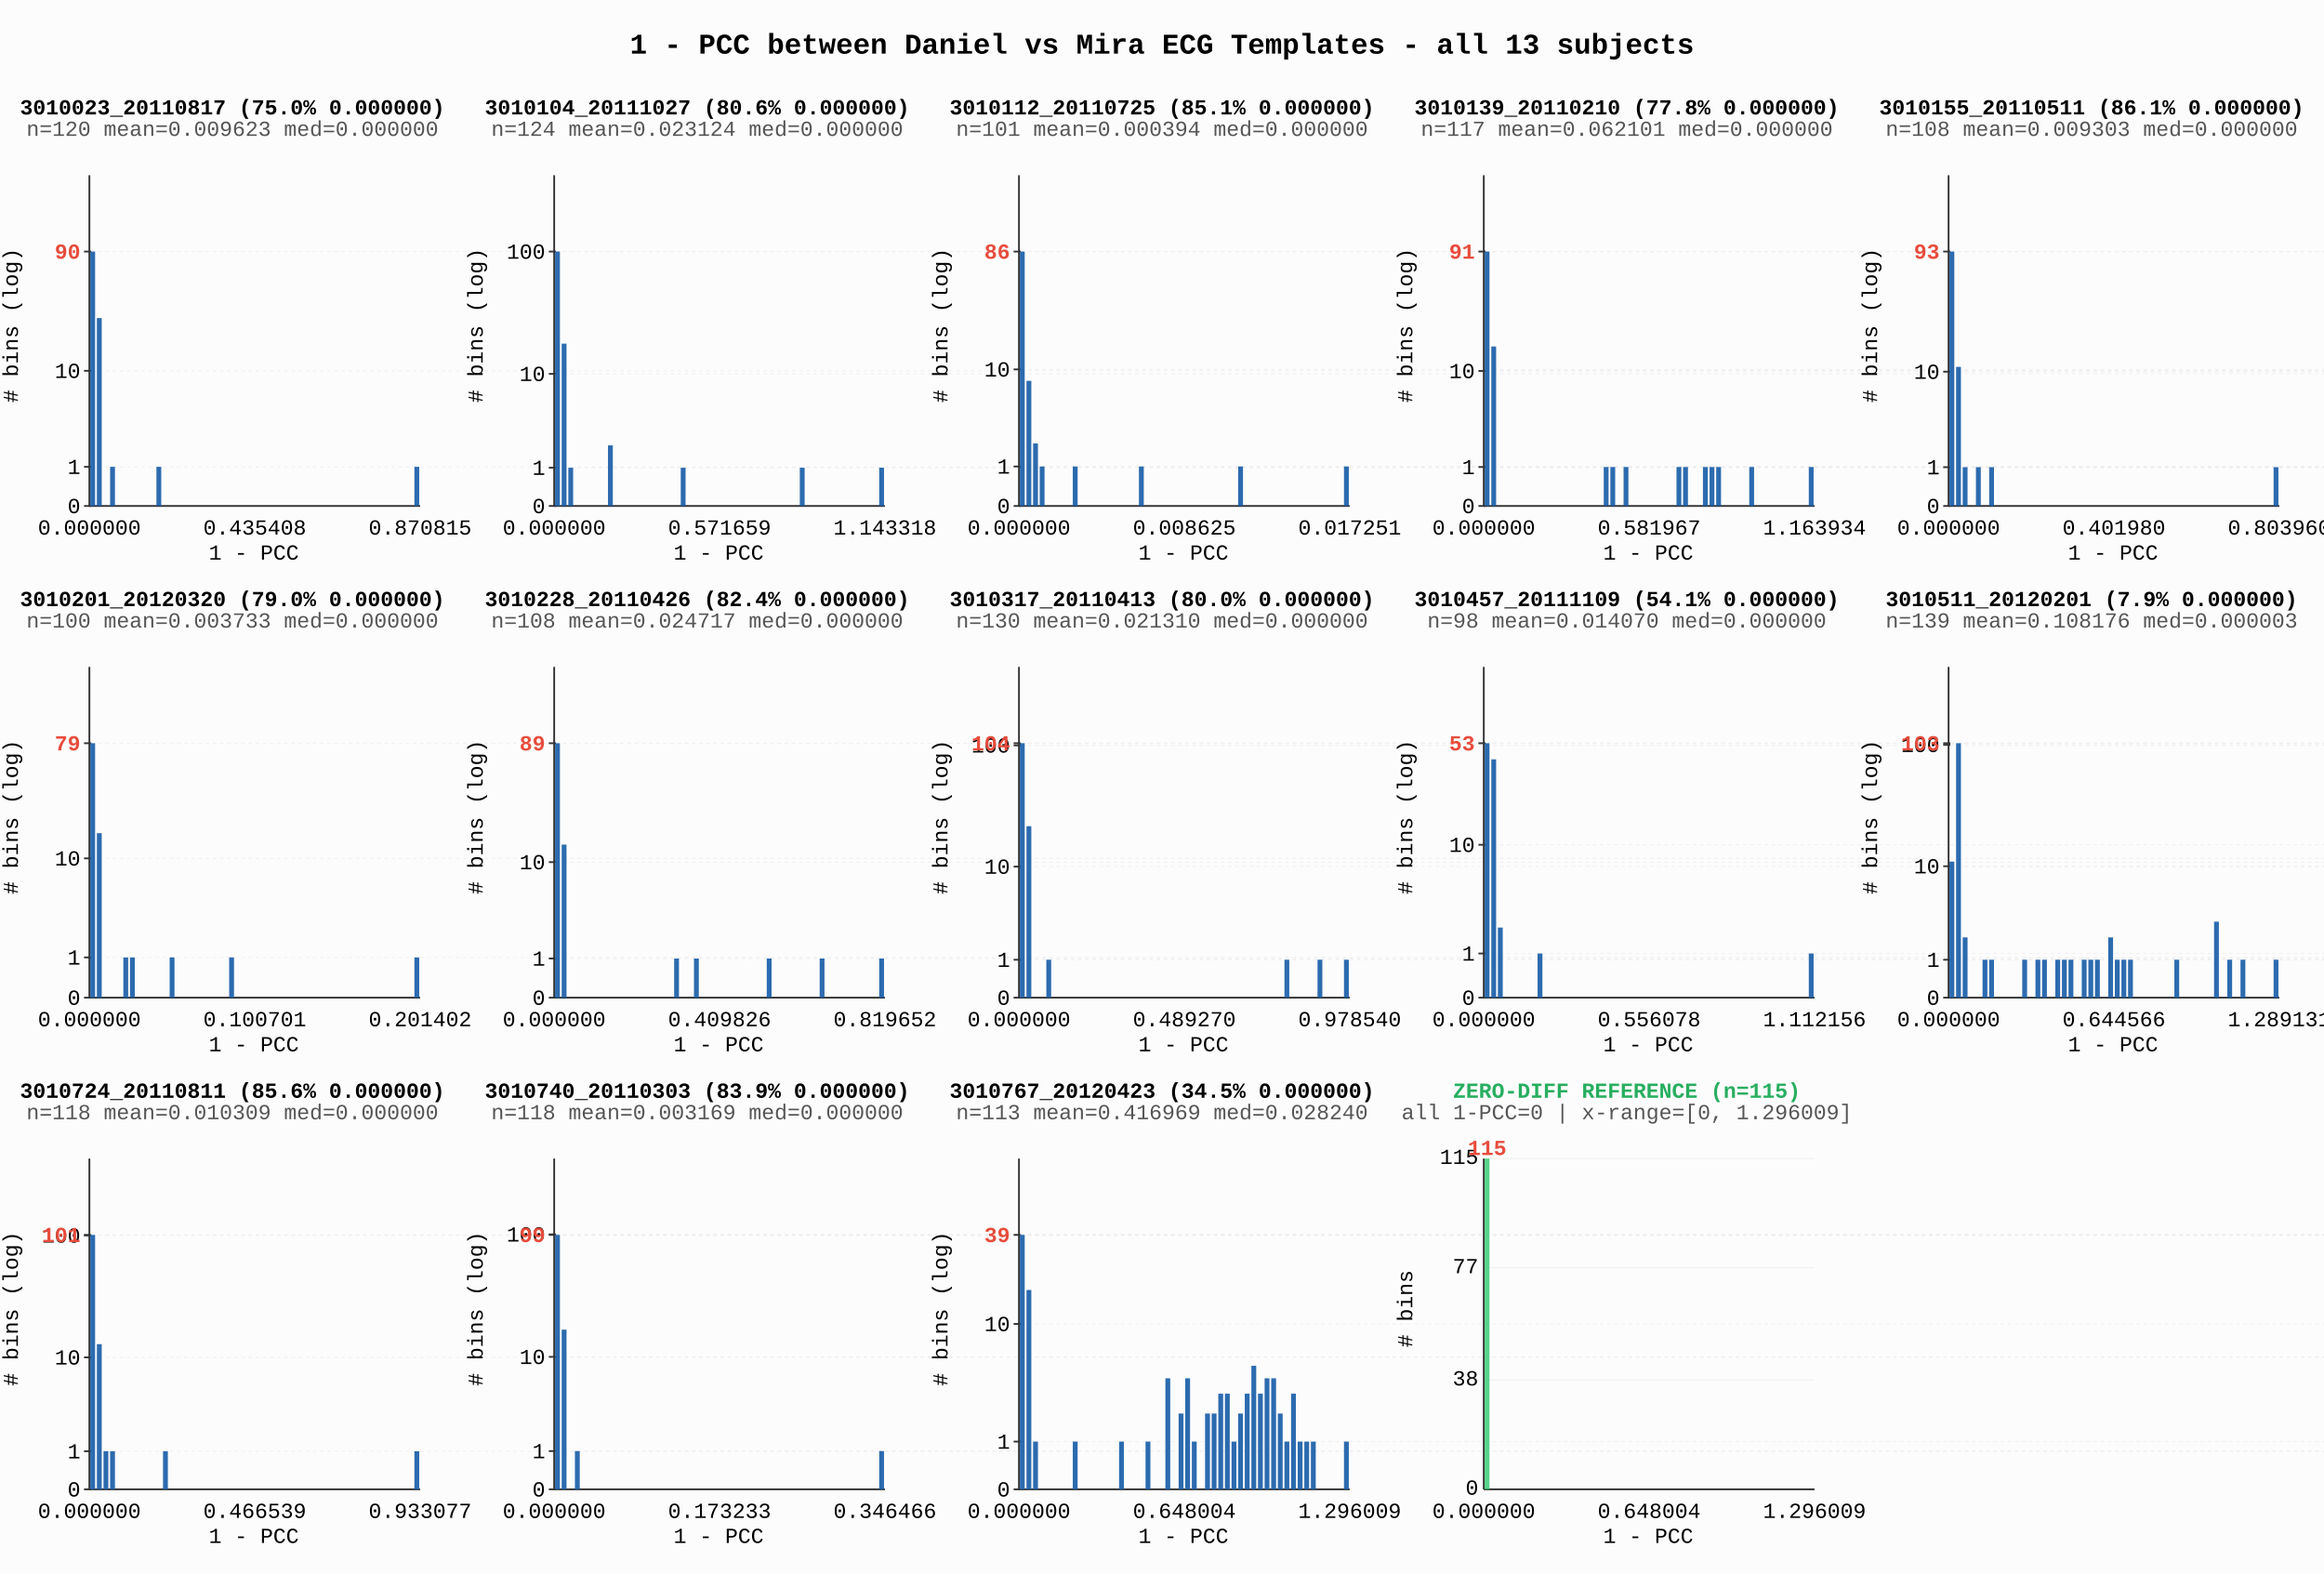
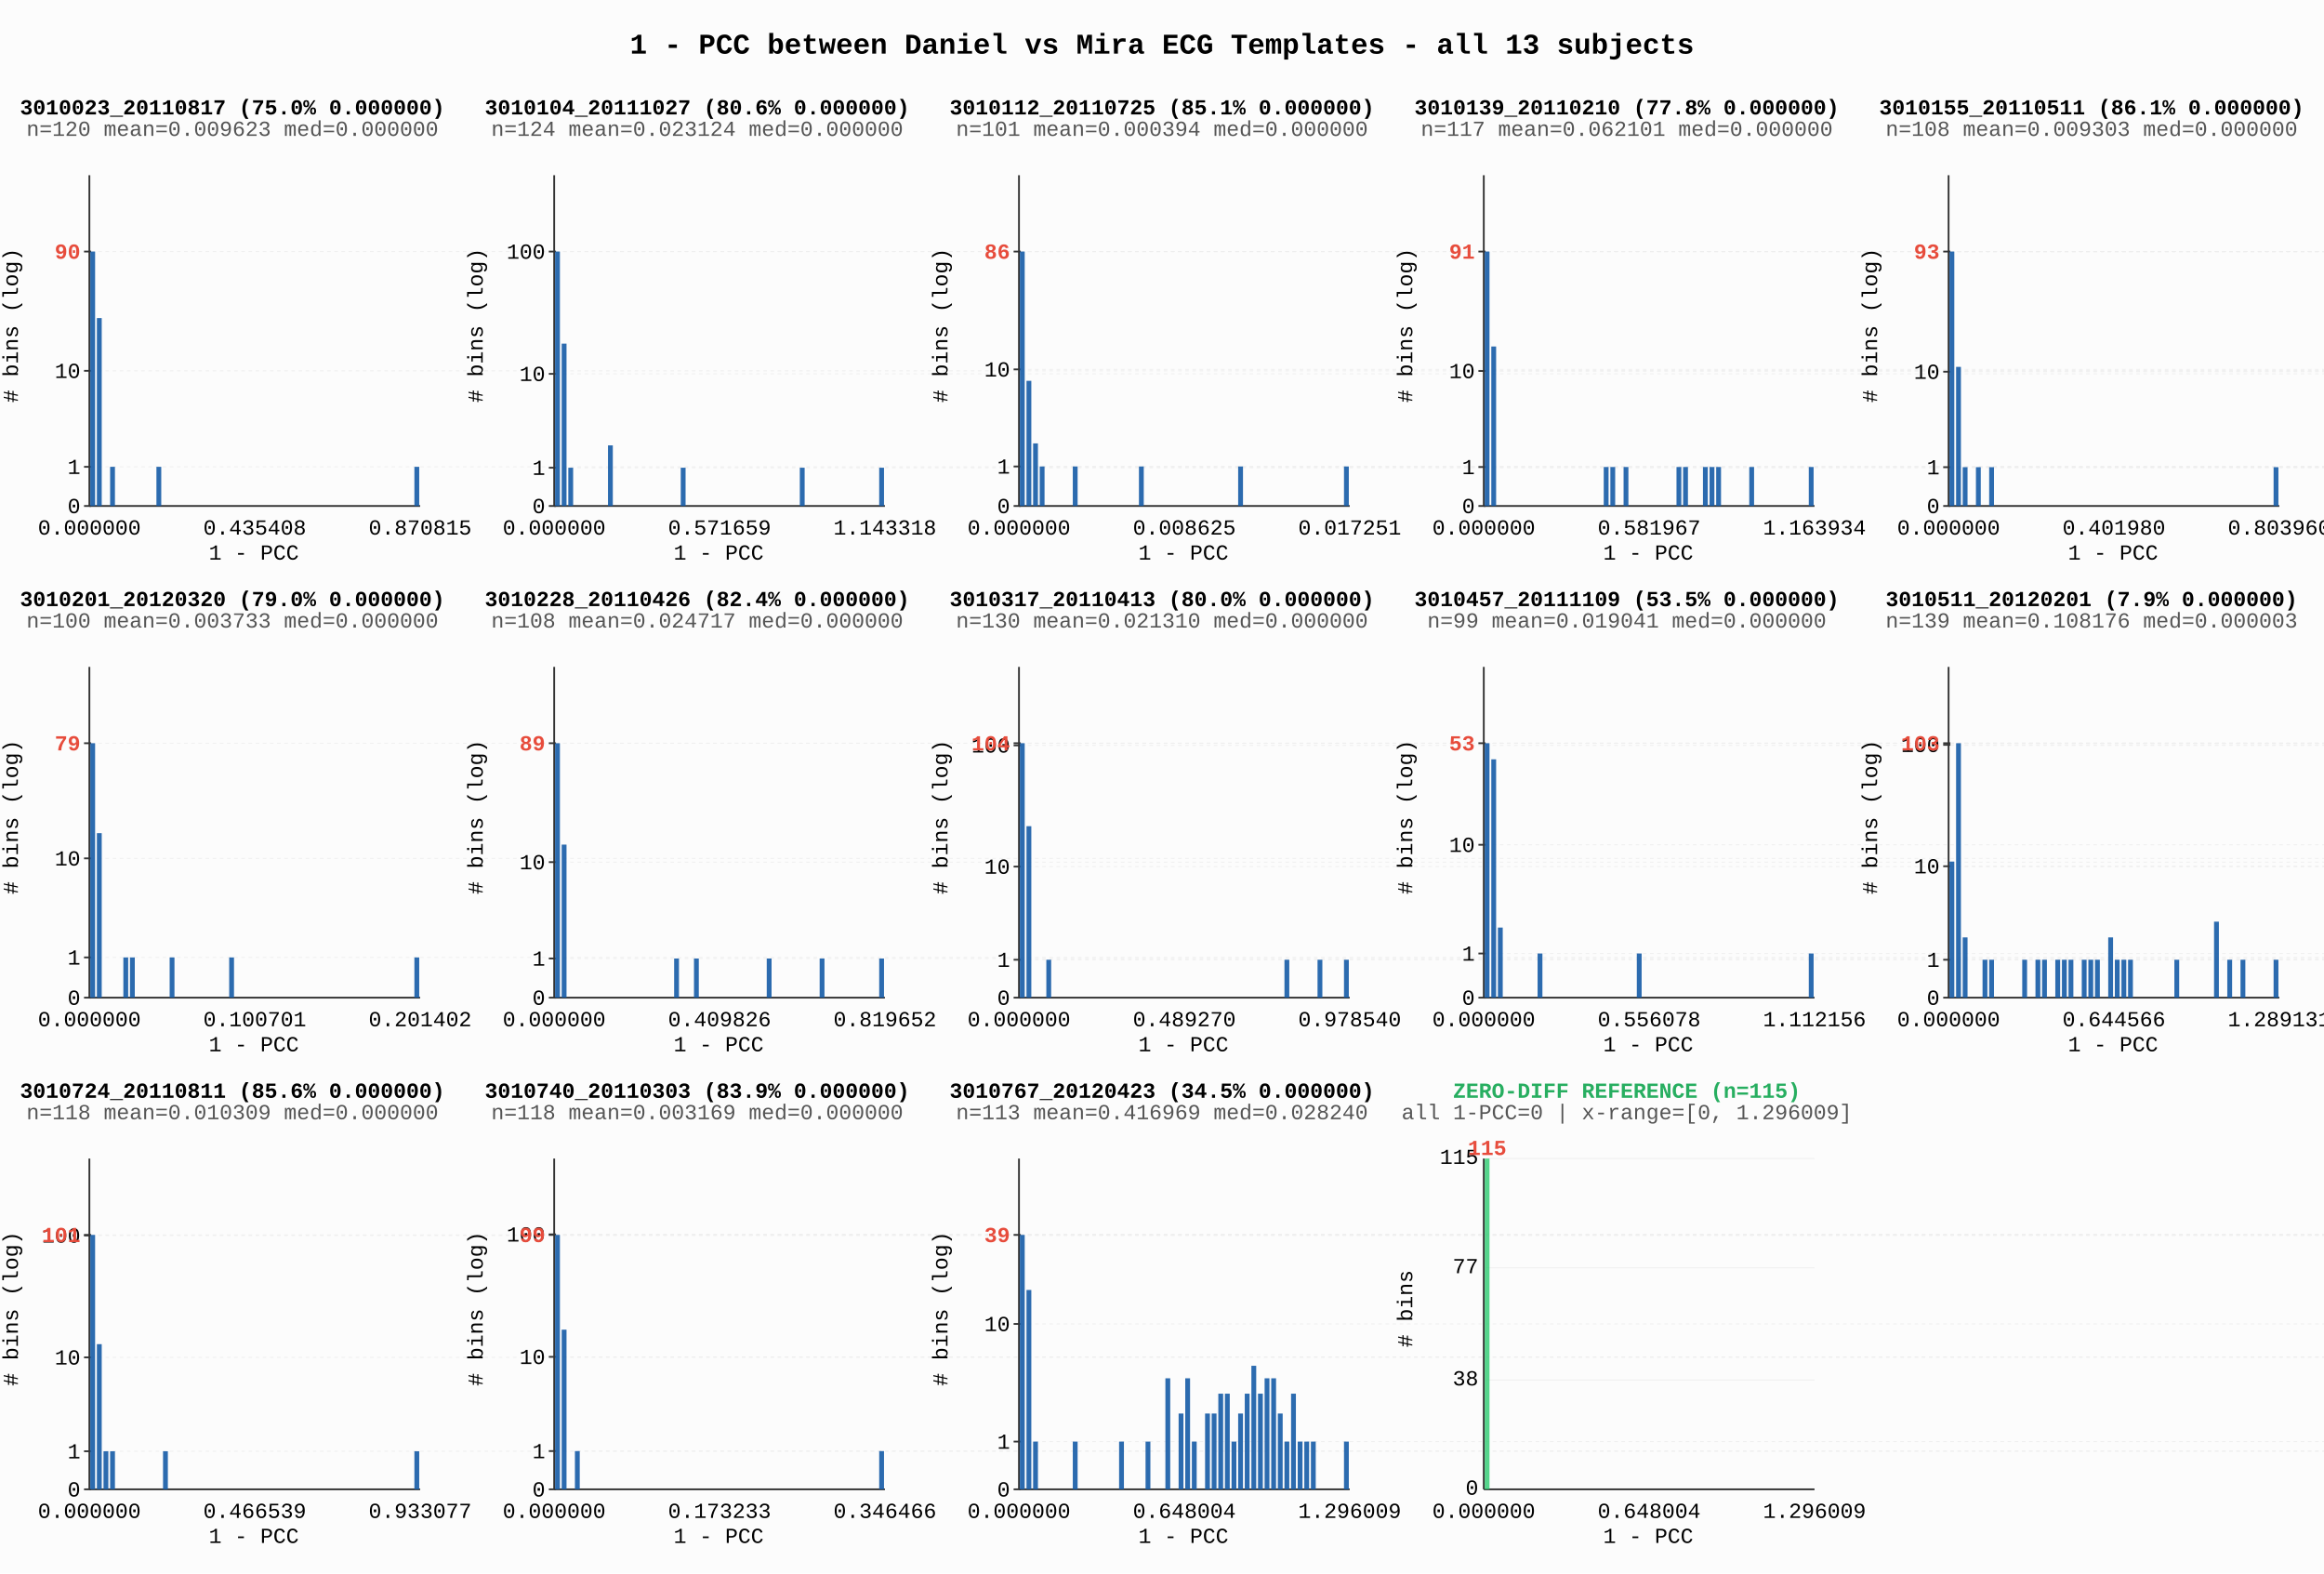
<svg xmlns="http://www.w3.org/2000/svg" width="1300" height="880">
  <style>
  text { font-family: Consolas, 'Courier New', monospace; }
  .title { font-size: 16px; font-weight: bold; }
  .subtitle { font-size: 12px; font-weight: bold; }
  .stats { font-size: 12px; fill: #555; }
  .tick { font-size: 12px; }
  .axis-label { font-size: 12px; }
  .y-axis-label { font-size: 12px; }
  .x-tick { font-size: 12px; }
  .clipped { font-size: 12px; fill: #e74c3c; font-weight: bold; }
  .empty { font-size: 12px; fill: #999; }
</style>
  <rect width="100%" height="100%" fill="#fcfcfc" />
  <text x="650" y="30" text-anchor="middle" class="title">1 - PCC between Daniel vs Mira ECG Templates - all 13 subjects</text>
  <text x="130" y="64" text-anchor="middle" class="subtitle">3010023_20110817 (75.0% 0.000000)</text>
  <text x="130" y="76" text-anchor="middle" class="stats">n=120  mean=0.009623  med=0.000000</text>
  <line x1="50" y1="98" x2="50" y2="283" stroke="#333" stroke-width="1" />
  <line x1="50" y1="283" x2="235" y2="283" stroke="#333" stroke-width="1" />
  <text x="18" y="190" text-anchor="middle" class="y-axis-label" transform="rotate(-90 10,190)"># bins (log)</text>
  <line x1="47" y1="283.0" x2="51" y2="283.0" stroke="#333" stroke-width="1" />
  <text x="45" y="287.0" text-anchor="end" class="tick">0</text>
  <line x1="47" y1="261.1" x2="51" y2="261.1" stroke="#333" stroke-width="1" />
  <text x="45" y="265.1" text-anchor="end" class="tick">1</text>
  <line x1="51" y1="261.1" x2="10049" y2="261.1" stroke="#eee" stroke-width="0.5" stroke-dasharray="2,2" />
  <line x1="47" y1="207.4" x2="51" y2="207.4" stroke="#333" stroke-width="1" />
  <text x="45" y="211.4" text-anchor="end" class="tick">10</text>
  <line x1="51" y1="207.4" x2="10049" y2="207.4" stroke="#eee" stroke-width="0.5" stroke-dasharray="2,2" />
  <line x1="47" y1="140.7" x2="51" y2="140.7" stroke="#333" stroke-width="1" />
  <text x="45" y="144.7" text-anchor="end" class="tick" fill="#e74c3c" font-weight="bold">90</text>
  <line x1="51" y1="140.7" x2="10049" y2="140.7" stroke="#eee" stroke-width="0.5" stroke-dasharray="2,2" />
  <rect x="50.5" y="140.7" width="2.7" height="142.3" fill="#1a5fa8" fill-opacity="0.92" />
  <rect x="54.2" y="177.9" width="2.7" height="105.1" fill="#1a5fa8" fill-opacity="0.92" />
  <rect x="61.6" y="261.1" width="2.7" height="21.9" fill="#1a5fa8" fill-opacity="0.92" />
  <rect x="87.5" y="261.1" width="2.7" height="21.9" fill="#1a5fa8" fill-opacity="0.92" />
  <rect x="231.8" y="261.1" width="2.7" height="21.9" fill="#1a5fa8" fill-opacity="0.92" />
  <text x="50.0" y="299" text-anchor="middle" class="x-tick">0.000000</text>
  <text x="142.5" y="299" text-anchor="middle" class="x-tick">0.435408</text>
  <text x="235.0" y="299" text-anchor="middle" class="x-tick">0.870815</text>
  <text x="142" y="313" text-anchor="middle" class="axis-label">1 - PCC</text>
  <text x="390" y="64" text-anchor="middle" class="subtitle">3010104_20111027 (80.6% 0.000000)</text>
  <text x="390" y="76" text-anchor="middle" class="stats">n=124  mean=0.023124  med=0.000000</text>
  <line x1="310" y1="98" x2="310" y2="283" stroke="#333" stroke-width="1" />
  <line x1="310" y1="283" x2="495" y2="283" stroke="#333" stroke-width="1" />
  <text x="278" y="190" text-anchor="middle" class="y-axis-label" transform="rotate(-90 270,190)"># bins (log)</text>
  <line x1="307" y1="283.0" x2="311" y2="283.0" stroke="#333" stroke-width="1" />
  <text x="305" y="287.0" text-anchor="end" class="tick">0</text>
  <line x1="307" y1="261.6" x2="311" y2="261.6" stroke="#333" stroke-width="1" />
  <text x="305" y="265.6" text-anchor="end" class="tick">1</text>
  <line x1="311" y1="261.6" x2="10309" y2="261.6" stroke="#eee" stroke-width="0.5" stroke-dasharray="2,2" />
  <line x1="307" y1="209.1" x2="311" y2="209.1" stroke="#333" stroke-width="1" />
  <text x="305" y="213.1" text-anchor="end" class="tick">10</text>
  <line x1="311" y1="209.1" x2="10309" y2="209.1" stroke="#eee" stroke-width="0.5" stroke-dasharray="2,2" />
  <line x1="307" y1="140.7" x2="311" y2="140.7" stroke="#333" stroke-width="1" />
  <text x="305" y="144.7" text-anchor="end" class="tick">100</text>
  <line x1="311" y1="140.7" x2="10309" y2="140.7" stroke="#eee" stroke-width="0.5" stroke-dasharray="2,2" />
  <rect x="310.5" y="140.7" width="2.7" height="142.3" fill="#1a5fa8" fill-opacity="0.92" />
  <rect x="314.2" y="192.2" width="2.7" height="90.8" fill="#1a5fa8" fill-opacity="0.92" />
  <rect x="317.9" y="261.6" width="2.7" height="21.4" fill="#1a5fa8" fill-opacity="0.92" />
  <rect x="340.1" y="249.1" width="2.7" height="33.9" fill="#1a5fa8" fill-opacity="0.92" />
  <rect x="380.8" y="261.6" width="2.7" height="21.4" fill="#1a5fa8" fill-opacity="0.92" />
  <rect x="447.4" y="261.6" width="2.7" height="21.4" fill="#1a5fa8" fill-opacity="0.92" />
  <rect x="491.8" y="261.6" width="2.7" height="21.4" fill="#1a5fa8" fill-opacity="0.92" />
  <text x="310.0" y="299" text-anchor="middle" class="x-tick">0.000000</text>
  <text x="402.5" y="299" text-anchor="middle" class="x-tick">0.571659</text>
  <text x="495.0" y="299" text-anchor="middle" class="x-tick">1.143318</text>
  <text x="402" y="313" text-anchor="middle" class="axis-label">1 - PCC</text>
  <text x="650" y="64" text-anchor="middle" class="subtitle">3010112_20110725 (85.1% 0.000000)</text>
  <text x="650" y="76" text-anchor="middle" class="stats">n=101  mean=0.000394  med=0.000000</text>
  <line x1="570" y1="98" x2="570" y2="283" stroke="#333" stroke-width="1" />
  <line x1="570" y1="283" x2="755" y2="283" stroke="#333" stroke-width="1" />
  <text x="538" y="190" text-anchor="middle" class="y-axis-label" transform="rotate(-90 530,190)"># bins (log)</text>
  <line x1="567" y1="283.0" x2="571" y2="283.0" stroke="#333" stroke-width="1" />
  <text x="565" y="287.0" text-anchor="end" class="tick">0</text>
  <line x1="567" y1="260.9" x2="571" y2="260.9" stroke="#333" stroke-width="1" />
  <text x="565" y="264.9" text-anchor="end" class="tick">1</text>
  <line x1="571" y1="260.9" x2="10569" y2="260.9" stroke="#eee" stroke-width="0.5" stroke-dasharray="2,2" />
  <line x1="567" y1="206.6" x2="571" y2="206.6" stroke="#333" stroke-width="1" />
  <text x="565" y="210.6" text-anchor="end" class="tick">10</text>
  <line x1="571" y1="206.6" x2="10569" y2="206.6" stroke="#eee" stroke-width="0.5" stroke-dasharray="2,2" />
  <line x1="567" y1="140.7" x2="571" y2="140.7" stroke="#333" stroke-width="1" />
  <text x="565" y="144.7" text-anchor="end" class="tick" fill="#e74c3c" font-weight="bold">86</text>
  <line x1="571" y1="140.7" x2="10569" y2="140.7" stroke="#eee" stroke-width="0.5" stroke-dasharray="2,2" />
  <rect x="570.5" y="140.7" width="2.7" height="142.3" fill="#1a5fa8" fill-opacity="0.92" />
  <rect x="574.2" y="213.0" width="2.7" height="70.0" fill="#1a5fa8" fill-opacity="0.92" />
  <rect x="577.9" y="248.0" width="2.7" height="35.0" fill="#1a5fa8" fill-opacity="0.92" />
  <rect x="581.6" y="260.9" width="2.7" height="22.1" fill="#1a5fa8" fill-opacity="0.92" />
  <rect x="600.1" y="260.9" width="2.7" height="22.1" fill="#1a5fa8" fill-opacity="0.92" />
  <rect x="637.1" y="260.9" width="2.7" height="22.1" fill="#1a5fa8" fill-opacity="0.92" />
  <rect x="692.6" y="260.9" width="2.7" height="22.1" fill="#1a5fa8" fill-opacity="0.92" />
  <rect x="751.8" y="260.9" width="2.7" height="22.1" fill="#1a5fa8" fill-opacity="0.92" />
  <text x="570.0" y="299" text-anchor="middle" class="x-tick">0.000000</text>
  <text x="662.5" y="299" text-anchor="middle" class="x-tick">0.008625</text>
  <text x="755.0" y="299" text-anchor="middle" class="x-tick">0.017251</text>
  <text x="662" y="313" text-anchor="middle" class="axis-label">1 - PCC</text>
  <text x="910" y="64" text-anchor="middle" class="subtitle">3010139_20110210 (77.8% 0.000000)</text>
  <text x="910" y="76" text-anchor="middle" class="stats">n=117  mean=0.062101  med=0.000000</text>
  <line x1="830" y1="98" x2="830" y2="283" stroke="#333" stroke-width="1" />
  <line x1="830" y1="283" x2="1015" y2="283" stroke="#333" stroke-width="1" />
  <text x="798" y="190" text-anchor="middle" class="y-axis-label" transform="rotate(-90 790,190)"># bins (log)</text>
  <line x1="827" y1="283.0" x2="831" y2="283.0" stroke="#333" stroke-width="1" />
  <text x="825" y="287.0" text-anchor="end" class="tick">0</text>
  <line x1="827" y1="261.2" x2="831" y2="261.2" stroke="#333" stroke-width="1" />
  <text x="825" y="265.2" text-anchor="end" class="tick">1</text>
  <line x1="831" y1="261.2" x2="10829" y2="261.2" stroke="#eee" stroke-width="0.5" stroke-dasharray="2,2" />
  <line x1="827" y1="207.5" x2="831" y2="207.5" stroke="#333" stroke-width="1" />
  <text x="825" y="211.5" text-anchor="end" class="tick">10</text>
  <line x1="831" y1="207.5" x2="10829" y2="207.5" stroke="#eee" stroke-width="0.5" stroke-dasharray="2,2" />
  <line x1="827" y1="140.7" x2="831" y2="140.7" stroke="#333" stroke-width="1" />
  <text x="825" y="144.7" text-anchor="end" class="tick" fill="#e74c3c" font-weight="bold">91</text>
  <line x1="831" y1="140.7" x2="10829" y2="140.7" stroke="#eee" stroke-width="0.5" stroke-dasharray="2,2" />
  <rect x="830.5" y="140.7" width="2.7" height="142.3" fill="#1a5fa8" fill-opacity="0.92" />
  <rect x="834.2" y="193.8" width="2.7" height="89.2" fill="#1a5fa8" fill-opacity="0.92" />
  <rect x="897.1" y="261.2" width="2.7" height="21.8" fill="#1a5fa8" fill-opacity="0.92" />
  <rect x="900.8" y="261.2" width="2.7" height="21.8" fill="#1a5fa8" fill-opacity="0.92" />
  <rect x="908.2" y="261.2" width="2.7" height="21.8" fill="#1a5fa8" fill-opacity="0.92" />
  <rect x="937.8" y="261.2" width="2.7" height="21.8" fill="#1a5fa8" fill-opacity="0.92" />
  <rect x="941.5" y="261.2" width="2.7" height="21.8" fill="#1a5fa8" fill-opacity="0.92" />
  <rect x="952.6" y="261.2" width="2.7" height="21.8" fill="#1a5fa8" fill-opacity="0.92" />
  <rect x="956.3" y="261.2" width="2.7" height="21.8" fill="#1a5fa8" fill-opacity="0.92" />
  <rect x="960.0" y="261.2" width="2.7" height="21.8" fill="#1a5fa8" fill-opacity="0.92" />
  <rect x="978.5" y="261.2" width="2.7" height="21.8" fill="#1a5fa8" fill-opacity="0.92" />
  <rect x="1011.8" y="261.2" width="2.7" height="21.8" fill="#1a5fa8" fill-opacity="0.92" />
  <text x="830.0" y="299" text-anchor="middle" class="x-tick">0.000000</text>
  <text x="922.5" y="299" text-anchor="middle" class="x-tick">0.581967</text>
  <text x="1015.0" y="299" text-anchor="middle" class="x-tick">1.163934</text>
  <text x="922" y="313" text-anchor="middle" class="axis-label">1 - PCC</text>
  <text x="1170" y="64" text-anchor="middle" class="subtitle">3010155_20110511 (86.1% 0.000000)</text>
  <text x="1170" y="76" text-anchor="middle" class="stats">n=108  mean=0.009303  med=0.000000</text>
  <line x1="1090" y1="98" x2="1090" y2="283" stroke="#333" stroke-width="1" />
  <line x1="1090" y1="283" x2="1275" y2="283" stroke="#333" stroke-width="1" />
  <text x="1058" y="190" text-anchor="middle" class="y-axis-label" transform="rotate(-90 1050,190)"># bins (log)</text>
  <line x1="1087" y1="283.0" x2="1091" y2="283.0" stroke="#333" stroke-width="1" />
  <text x="1085" y="287.0" text-anchor="end" class="tick">0</text>
  <line x1="1087" y1="261.3" x2="1091" y2="261.3" stroke="#333" stroke-width="1" />
  <text x="1085" y="265.3" text-anchor="end" class="tick">1</text>
  <line x1="1091" y1="261.3" x2="11089" y2="261.3" stroke="#eee" stroke-width="0.5" stroke-dasharray="2,2" />
  <line x1="1087" y1="207.9" x2="1091" y2="207.9" stroke="#333" stroke-width="1" />
  <text x="1085" y="211.9" text-anchor="end" class="tick">10</text>
  <line x1="1091" y1="207.9" x2="11089" y2="207.9" stroke="#eee" stroke-width="0.5" stroke-dasharray="2,2" />
  <line x1="1087" y1="140.7" x2="1091" y2="140.7" stroke="#333" stroke-width="1" />
  <text x="1085" y="144.7" text-anchor="end" class="tick" fill="#e74c3c" font-weight="bold">93</text>
  <line x1="1091" y1="140.7" x2="11089" y2="140.7" stroke="#eee" stroke-width="0.5" stroke-dasharray="2,2" />
  <rect x="1090.5" y="140.7" width="2.7" height="142.3" fill="#1a5fa8" fill-opacity="0.92" />
  <rect x="1094.2" y="205.2" width="2.7" height="77.8" fill="#1a5fa8" fill-opacity="0.92" />
  <rect x="1097.9" y="261.3" width="2.7" height="21.7" fill="#1a5fa8" fill-opacity="0.92" />
  <rect x="1105.3" y="261.3" width="2.7" height="21.7" fill="#1a5fa8" fill-opacity="0.92" />
  <rect x="1112.7" y="261.3" width="2.7" height="21.7" fill="#1a5fa8" fill-opacity="0.92" />
  <rect x="1271.8" y="261.3" width="2.7" height="21.7" fill="#1a5fa8" fill-opacity="0.92" />
  <text x="1090.0" y="299" text-anchor="middle" class="x-tick">0.000000</text>
  <text x="1182.5" y="299" text-anchor="middle" class="x-tick">0.401980</text>
  <text x="1275.0" y="299" text-anchor="middle" class="x-tick">0.803960</text>
  <text x="1182" y="313" text-anchor="middle" class="axis-label">1 - PCC</text>
  <text x="130" y="339" text-anchor="middle" class="subtitle">3010201_20120320 (79.0% 0.000000)</text>
  <text x="130" y="351" text-anchor="middle" class="stats">n=100  mean=0.003733  med=0.000000</text>
  <line x1="50" y1="373" x2="50" y2="558" stroke="#333" stroke-width="1" />
  <line x1="50" y1="558" x2="235" y2="558" stroke="#333" stroke-width="1" />
  <text x="18" y="465" text-anchor="middle" class="y-axis-label" transform="rotate(-90 10,465)"># bins (log)</text>
  <line x1="47" y1="558.0" x2="51" y2="558.0" stroke="#333" stroke-width="1" />
  <text x="45" y="562.0" text-anchor="end" class="tick">0</text>
  <line x1="47" y1="535.5" x2="51" y2="535.5" stroke="#333" stroke-width="1" />
  <text x="45" y="539.5" text-anchor="end" class="tick">1</text>
  <line x1="51" y1="535.5" x2="10049" y2="535.5" stroke="#eee" stroke-width="0.5" stroke-dasharray="2,2" />
  <line x1="47" y1="480.1" x2="51" y2="480.1" stroke="#333" stroke-width="1" />
  <text x="45" y="484.1" text-anchor="end" class="tick">10</text>
  <line x1="51" y1="480.1" x2="10049" y2="480.1" stroke="#eee" stroke-width="0.5" stroke-dasharray="2,2" />
  <line x1="47" y1="415.7" x2="51" y2="415.7" stroke="#333" stroke-width="1" />
  <text x="45" y="419.7" text-anchor="end" class="tick" fill="#e74c3c" font-weight="bold">79</text>
  <line x1="51" y1="415.7" x2="10049" y2="415.7" stroke="#eee" stroke-width="0.5" stroke-dasharray="2,2" />
  <rect x="50.5" y="415.7" width="2.7" height="142.3" fill="#1a5fa8" fill-opacity="0.92" />
  <rect x="54.2" y="466.0" width="2.7" height="92.0" fill="#1a5fa8" fill-opacity="0.92" />
  <rect x="69.0" y="535.5" width="2.7" height="22.5" fill="#1a5fa8" fill-opacity="0.92" />
  <rect x="72.7" y="535.5" width="2.7" height="22.5" fill="#1a5fa8" fill-opacity="0.92" />
  <rect x="94.9" y="535.5" width="2.7" height="22.5" fill="#1a5fa8" fill-opacity="0.92" />
  <rect x="128.2" y="535.5" width="2.7" height="22.5" fill="#1a5fa8" fill-opacity="0.92" />
  <rect x="231.8" y="535.5" width="2.7" height="22.5" fill="#1a5fa8" fill-opacity="0.92" />
  <text x="50.0" y="574" text-anchor="middle" class="x-tick">0.000000</text>
  <text x="142.5" y="574" text-anchor="middle" class="x-tick">0.100701</text>
  <text x="235.0" y="574" text-anchor="middle" class="x-tick">0.201402</text>
  <text x="142" y="588" text-anchor="middle" class="axis-label">1 - PCC</text>
  <text x="390" y="339" text-anchor="middle" class="subtitle">3010228_20110426 (82.4% 0.000000)</text>
  <text x="390" y="351" text-anchor="middle" class="stats">n=108  mean=0.024717  med=0.000000</text>
  <line x1="310" y1="373" x2="310" y2="558" stroke="#333" stroke-width="1" />
  <line x1="310" y1="558" x2="495" y2="558" stroke="#333" stroke-width="1" />
  <text x="278" y="465" text-anchor="middle" class="y-axis-label" transform="rotate(-90 270,465)"># bins (log)</text>
  <line x1="307" y1="558.0" x2="311" y2="558.0" stroke="#333" stroke-width="1" />
  <text x="305" y="562.0" text-anchor="end" class="tick">0</text>
  <line x1="307" y1="536.1" x2="311" y2="536.1" stroke="#333" stroke-width="1" />
  <text x="305" y="540.1" text-anchor="end" class="tick">1</text>
  <line x1="311" y1="536.1" x2="10309" y2="536.1" stroke="#eee" stroke-width="0.5" stroke-dasharray="2,2" />
  <line x1="307" y1="482.2" x2="311" y2="482.2" stroke="#333" stroke-width="1" />
  <text x="305" y="486.2" text-anchor="end" class="tick">10</text>
  <line x1="311" y1="482.2" x2="10309" y2="482.2" stroke="#eee" stroke-width="0.5" stroke-dasharray="2,2" />
  <line x1="307" y1="415.7" x2="311" y2="415.7" stroke="#333" stroke-width="1" />
  <text x="305" y="419.7" text-anchor="end" class="tick" fill="#e74c3c" font-weight="bold">89</text>
  <line x1="311" y1="415.7" x2="10309" y2="415.7" stroke="#eee" stroke-width="0.5" stroke-dasharray="2,2" />
  <rect x="310.5" y="415.7" width="2.7" height="142.3" fill="#1a5fa8" fill-opacity="0.92" />
  <rect x="314.2" y="472.4" width="2.7" height="85.6" fill="#1a5fa8" fill-opacity="0.92" />
  <rect x="377.1" y="536.1" width="2.7" height="21.9" fill="#1a5fa8" fill-opacity="0.92" />
  <rect x="388.2" y="536.1" width="2.7" height="21.9" fill="#1a5fa8" fill-opacity="0.92" />
  <rect x="428.9" y="536.1" width="2.7" height="21.9" fill="#1a5fa8" fill-opacity="0.92" />
  <rect x="458.5" y="536.1" width="2.7" height="21.9" fill="#1a5fa8" fill-opacity="0.92" />
  <rect x="491.8" y="536.1" width="2.7" height="21.9" fill="#1a5fa8" fill-opacity="0.92" />
  <text x="310.0" y="574" text-anchor="middle" class="x-tick">0.000000</text>
  <text x="402.5" y="574" text-anchor="middle" class="x-tick">0.409826</text>
  <text x="495.0" y="574" text-anchor="middle" class="x-tick">0.819652</text>
  <text x="402" y="588" text-anchor="middle" class="axis-label">1 - PCC</text>
  <text x="650" y="339" text-anchor="middle" class="subtitle">3010317_20110413 (80.0% 0.000000)</text>
  <text x="650" y="351" text-anchor="middle" class="stats">n=130  mean=0.021310  med=0.000000</text>
  <line x1="570" y1="373" x2="570" y2="558" stroke="#333" stroke-width="1" />
  <line x1="570" y1="558" x2="755" y2="558" stroke="#333" stroke-width="1" />
  <text x="538" y="465" text-anchor="middle" class="y-axis-label" transform="rotate(-90 530,465)"># bins (log)</text>
  <line x1="567" y1="558.0" x2="571" y2="558.0" stroke="#333" stroke-width="1" />
  <text x="565" y="562.0" text-anchor="end" class="tick">0</text>
  <line x1="567" y1="536.8" x2="571" y2="536.8" stroke="#333" stroke-width="1" />
  <text x="565" y="540.8" text-anchor="end" class="tick">1</text>
  <line x1="571" y1="536.8" x2="10569" y2="536.8" stroke="#eee" stroke-width="0.5" stroke-dasharray="2,2" />
  <line x1="567" y1="484.7" x2="571" y2="484.7" stroke="#333" stroke-width="1" />
  <text x="565" y="488.7" text-anchor="end" class="tick">10</text>
  <line x1="571" y1="484.7" x2="10569" y2="484.7" stroke="#eee" stroke-width="0.5" stroke-dasharray="2,2" />
  <line x1="567" y1="416.9" x2="571" y2="416.9" stroke="#333" stroke-width="1" />
  <text x="565" y="420.9" text-anchor="end" class="tick">100</text>
  <line x1="571" y1="416.9" x2="10569" y2="416.9" stroke="#eee" stroke-width="0.5" stroke-dasharray="2,2" />
  <line x1="567" y1="415.7" x2="571" y2="415.7" stroke="#333" stroke-width="1" />
  <text x="565" y="419.7" text-anchor="end" class="tick" fill="#e74c3c" font-weight="bold">104</text>
  <line x1="571" y1="415.7" x2="10569" y2="415.7" stroke="#eee" stroke-width="0.5" stroke-dasharray="2,2" />
  <rect x="570.5" y="415.7" width="2.7" height="142.3" fill="#1a5fa8" fill-opacity="0.92" />
  <rect x="574.2" y="462.1" width="2.7" height="95.9" fill="#1a5fa8" fill-opacity="0.92" />
  <rect x="585.3" y="536.8" width="2.7" height="21.2" fill="#1a5fa8" fill-opacity="0.92" />
  <rect x="718.5" y="536.8" width="2.7" height="21.2" fill="#1a5fa8" fill-opacity="0.92" />
  <rect x="737.0" y="536.8" width="2.7" height="21.2" fill="#1a5fa8" fill-opacity="0.92" />
  <rect x="751.8" y="536.8" width="2.7" height="21.2" fill="#1a5fa8" fill-opacity="0.92" />
  <text x="570.0" y="574" text-anchor="middle" class="x-tick">0.000000</text>
  <text x="662.5" y="574" text-anchor="middle" class="x-tick">0.489270</text>
  <text x="755.0" y="574" text-anchor="middle" class="x-tick">0.978540</text>
  <text x="662" y="588" text-anchor="middle" class="axis-label">1 - PCC</text>
-   <text x="910" y="339" text-anchor="middle" class="subtitle">3010457_20111109 (54.1% 0.000000)</text>
-   <text x="910" y="351" text-anchor="middle" class="stats">n=98  mean=0.014070  med=0.000000</text>
+   <text x="910" y="339" text-anchor="middle" class="subtitle">3010457_20111109 (53.5% 0.000000)</text>
+   <text x="910" y="351" text-anchor="middle" class="stats">n=99  mean=0.019041  med=0.000000</text>
  <line x1="830" y1="373" x2="830" y2="558" stroke="#333" stroke-width="1" />
  <line x1="830" y1="558" x2="1015" y2="558" stroke="#333" stroke-width="1" />
  <text x="798" y="465" text-anchor="middle" class="y-axis-label" transform="rotate(-90 790,465)"># bins (log)</text>
  <line x1="827" y1="558.0" x2="831" y2="558.0" stroke="#333" stroke-width="1" />
  <text x="825" y="562.0" text-anchor="end" class="tick">0</text>
  <line x1="827" y1="533.3" x2="831" y2="533.3" stroke="#333" stroke-width="1" />
  <text x="825" y="537.3" text-anchor="end" class="tick">1</text>
  <line x1="831" y1="533.3" x2="10829" y2="533.3" stroke="#eee" stroke-width="0.5" stroke-dasharray="2,2" />
  <line x1="827" y1="472.5" x2="831" y2="472.5" stroke="#333" stroke-width="1" />
  <text x="825" y="476.5" text-anchor="end" class="tick">10</text>
  <line x1="831" y1="472.5" x2="10829" y2="472.5" stroke="#eee" stroke-width="0.5" stroke-dasharray="2,2" />
  <line x1="827" y1="415.7" x2="831" y2="415.7" stroke="#333" stroke-width="1" />
  <text x="825" y="419.7" text-anchor="end" class="tick" fill="#e74c3c" font-weight="bold">53</text>
  <line x1="831" y1="415.7" x2="10829" y2="415.7" stroke="#eee" stroke-width="0.5" stroke-dasharray="2,2" />
  <rect x="830.5" y="415.7" width="2.7" height="142.3" fill="#1a5fa8" fill-opacity="0.92" />
  <rect x="834.2" y="424.7" width="2.7" height="133.3" fill="#1a5fa8" fill-opacity="0.92" />
  <rect x="837.9" y="518.8" width="2.7" height="39.2" fill="#1a5fa8" fill-opacity="0.92" />
  <rect x="860.1" y="533.3" width="2.7" height="24.7" fill="#1a5fa8" fill-opacity="0.92" />
+   <rect x="915.6" y="533.3" width="2.7" height="24.7" fill="#1a5fa8" fill-opacity="0.92" />
  <rect x="1011.8" y="533.3" width="2.7" height="24.7" fill="#1a5fa8" fill-opacity="0.92" />
  <text x="830.0" y="574" text-anchor="middle" class="x-tick">0.000000</text>
  <text x="922.5" y="574" text-anchor="middle" class="x-tick">0.556078</text>
  <text x="1015.0" y="574" text-anchor="middle" class="x-tick">1.112156</text>
  <text x="922" y="588" text-anchor="middle" class="axis-label">1 - PCC</text>
  <text x="1170" y="339" text-anchor="middle" class="subtitle">3010511_20120201 (7.9% 0.000000)</text>
  <text x="1170" y="351" text-anchor="middle" class="stats">n=139  mean=0.108176  med=0.000003</text>
  <line x1="1090" y1="373" x2="1090" y2="558" stroke="#333" stroke-width="1" />
  <line x1="1090" y1="558" x2="1275" y2="558" stroke="#333" stroke-width="1" />
  <text x="1058" y="465" text-anchor="middle" class="y-axis-label" transform="rotate(-90 1050,465)"># bins (log)</text>
  <line x1="1087" y1="558.0" x2="1091" y2="558.0" stroke="#333" stroke-width="1" />
  <text x="1085" y="562.0" text-anchor="end" class="tick">0</text>
  <line x1="1087" y1="536.8" x2="1091" y2="536.8" stroke="#333" stroke-width="1" />
  <text x="1085" y="540.8" text-anchor="end" class="tick">1</text>
  <line x1="1091" y1="536.8" x2="11089" y2="536.8" stroke="#eee" stroke-width="0.5" stroke-dasharray="2,2" />
  <line x1="1087" y1="484.5" x2="1091" y2="484.5" stroke="#333" stroke-width="1" />
  <text x="1085" y="488.5" text-anchor="end" class="tick">10</text>
  <line x1="1091" y1="484.5" x2="11089" y2="484.5" stroke="#eee" stroke-width="0.5" stroke-dasharray="2,2" />
  <line x1="1087" y1="416.6" x2="1091" y2="416.6" stroke="#333" stroke-width="1" />
  <text x="1085" y="420.6" text-anchor="end" class="tick">100</text>
  <line x1="1091" y1="416.6" x2="11089" y2="416.6" stroke="#eee" stroke-width="0.5" stroke-dasharray="2,2" />
  <line x1="1087" y1="415.7" x2="1091" y2="415.7" stroke="#333" stroke-width="1" />
  <text x="1085" y="419.7" text-anchor="end" class="tick" fill="#e74c3c" font-weight="bold">103</text>
  <line x1="1091" y1="415.7" x2="11089" y2="415.7" stroke="#eee" stroke-width="0.5" stroke-dasharray="2,2" />
  <rect x="1090.5" y="481.9" width="2.7" height="76.1" fill="#1a5fa8" fill-opacity="0.92" />
  <rect x="1094.2" y="415.7" width="2.7" height="142.3" fill="#1a5fa8" fill-opacity="0.92" />
  <rect x="1097.9" y="524.3" width="2.7" height="33.7" fill="#1a5fa8" fill-opacity="0.92" />
  <rect x="1109.0" y="536.8" width="2.7" height="21.2" fill="#1a5fa8" fill-opacity="0.92" />
  <rect x="1112.7" y="536.8" width="2.7" height="21.2" fill="#1a5fa8" fill-opacity="0.92" />
  <rect x="1131.2" y="536.8" width="2.7" height="21.2" fill="#1a5fa8" fill-opacity="0.92" />
  <rect x="1138.6" y="536.8" width="2.7" height="21.2" fill="#1a5fa8" fill-opacity="0.92" />
  <rect x="1142.3" y="536.8" width="2.7" height="21.2" fill="#1a5fa8" fill-opacity="0.92" />
  <rect x="1149.7" y="536.8" width="2.7" height="21.2" fill="#1a5fa8" fill-opacity="0.92" />
  <rect x="1153.4" y="536.8" width="2.7" height="21.2" fill="#1a5fa8" fill-opacity="0.92" />
  <rect x="1157.1" y="536.8" width="2.7" height="21.2" fill="#1a5fa8" fill-opacity="0.92" />
  <rect x="1164.5" y="536.8" width="2.7" height="21.2" fill="#1a5fa8" fill-opacity="0.92" />
  <rect x="1168.2" y="536.8" width="2.7" height="21.2" fill="#1a5fa8" fill-opacity="0.92" />
  <rect x="1171.9" y="536.8" width="2.7" height="21.2" fill="#1a5fa8" fill-opacity="0.92" />
  <rect x="1179.3" y="524.3" width="2.7" height="33.7" fill="#1a5fa8" fill-opacity="0.92" />
  <rect x="1183.0" y="536.8" width="2.7" height="21.2" fill="#1a5fa8" fill-opacity="0.92" />
  <rect x="1186.7" y="536.8" width="2.7" height="21.2" fill="#1a5fa8" fill-opacity="0.92" />
  <rect x="1190.4" y="536.8" width="2.7" height="21.2" fill="#1a5fa8" fill-opacity="0.92" />
  <rect x="1216.3" y="536.8" width="2.7" height="21.2" fill="#1a5fa8" fill-opacity="0.92" />
  <rect x="1238.5" y="515.5" width="2.7" height="42.5" fill="#1a5fa8" fill-opacity="0.92" />
  <rect x="1245.9" y="536.8" width="2.7" height="21.2" fill="#1a5fa8" fill-opacity="0.92" />
  <rect x="1253.3" y="536.8" width="2.7" height="21.2" fill="#1a5fa8" fill-opacity="0.92" />
  <rect x="1271.8" y="536.8" width="2.7" height="21.2" fill="#1a5fa8" fill-opacity="0.92" />
  <text x="1090.0" y="574" text-anchor="middle" class="x-tick">0.000000</text>
  <text x="1182.5" y="574" text-anchor="middle" class="x-tick">0.644566</text>
  <text x="1275.0" y="574" text-anchor="middle" class="x-tick">1.289131</text>
  <text x="1182" y="588" text-anchor="middle" class="axis-label">1 - PCC</text>
  <text x="130" y="614" text-anchor="middle" class="subtitle">3010724_20110811 (85.6% 0.000000)</text>
  <text x="130" y="626" text-anchor="middle" class="stats">n=118  mean=0.010309  med=0.000000</text>
  <line x1="50" y1="648" x2="50" y2="833" stroke="#333" stroke-width="1" />
  <line x1="50" y1="833" x2="235" y2="833" stroke="#333" stroke-width="1" />
  <text x="18" y="740" text-anchor="middle" class="y-axis-label" transform="rotate(-90 10,740)"># bins (log)</text>
  <line x1="47" y1="833.0" x2="51" y2="833.0" stroke="#333" stroke-width="1" />
  <text x="45" y="837.0" text-anchor="end" class="tick">0</text>
  <line x1="47" y1="811.7" x2="51" y2="811.7" stroke="#333" stroke-width="1" />
  <text x="45" y="815.7" text-anchor="end" class="tick">1</text>
  <line x1="51" y1="811.7" x2="10049" y2="811.7" stroke="#eee" stroke-width="0.5" stroke-dasharray="2,2" />
  <line x1="47" y1="759.2" x2="51" y2="759.2" stroke="#333" stroke-width="1" />
  <text x="45" y="763.2" text-anchor="end" class="tick">10</text>
  <line x1="51" y1="759.2" x2="10049" y2="759.2" stroke="#eee" stroke-width="0.5" stroke-dasharray="2,2" />
  <line x1="47" y1="691.0" x2="51" y2="691.0" stroke="#333" stroke-width="1" />
  <text x="45" y="695.0" text-anchor="end" class="tick">100</text>
  <line x1="51" y1="691.0" x2="10049" y2="691.0" stroke="#eee" stroke-width="0.5" stroke-dasharray="2,2" />
  <line x1="47" y1="690.7" x2="51" y2="690.7" stroke="#333" stroke-width="1" />
  <text x="45" y="694.7" text-anchor="end" class="tick" fill="#e74c3c" font-weight="bold">101</text>
  <line x1="51" y1="690.7" x2="10049" y2="690.7" stroke="#eee" stroke-width="0.5" stroke-dasharray="2,2" />
  <rect x="50.5" y="690.7" width="2.7" height="142.3" fill="#1a5fa8" fill-opacity="0.92" />
  <rect x="54.2" y="751.8" width="2.7" height="81.2" fill="#1a5fa8" fill-opacity="0.92" />
  <rect x="57.9" y="811.7" width="2.7" height="21.3" fill="#1a5fa8" fill-opacity="0.92" />
  <rect x="61.6" y="811.7" width="2.7" height="21.3" fill="#1a5fa8" fill-opacity="0.92" />
  <rect x="91.2" y="811.7" width="2.7" height="21.3" fill="#1a5fa8" fill-opacity="0.92" />
  <rect x="231.8" y="811.7" width="2.7" height="21.3" fill="#1a5fa8" fill-opacity="0.92" />
  <text x="50.0" y="849" text-anchor="middle" class="x-tick">0.000000</text>
  <text x="142.5" y="849" text-anchor="middle" class="x-tick">0.466539</text>
  <text x="235.0" y="849" text-anchor="middle" class="x-tick">0.933077</text>
  <text x="142" y="863" text-anchor="middle" class="axis-label">1 - PCC</text>
  <text x="390" y="614" text-anchor="middle" class="subtitle">3010740_20110303 (83.9% 0.000000)</text>
  <text x="390" y="626" text-anchor="middle" class="stats">n=118  mean=0.003169  med=0.000000</text>
  <line x1="310" y1="648" x2="310" y2="833" stroke="#333" stroke-width="1" />
  <line x1="310" y1="833" x2="495" y2="833" stroke="#333" stroke-width="1" />
  <text x="278" y="740" text-anchor="middle" class="y-axis-label" transform="rotate(-90 270,740)"># bins (log)</text>
  <line x1="307" y1="833.0" x2="311" y2="833.0" stroke="#333" stroke-width="1" />
  <text x="305" y="837.0" text-anchor="end" class="tick">0</text>
  <line x1="307" y1="811.6" x2="311" y2="811.6" stroke="#333" stroke-width="1" />
  <text x="305" y="815.6" text-anchor="end" class="tick">1</text>
  <line x1="311" y1="811.6" x2="10309" y2="811.6" stroke="#eee" stroke-width="0.5" stroke-dasharray="2,2" />
  <line x1="307" y1="758.9" x2="311" y2="758.9" stroke="#333" stroke-width="1" />
  <text x="305" y="762.9" text-anchor="end" class="tick">10</text>
  <line x1="311" y1="758.9" x2="10309" y2="758.9" stroke="#eee" stroke-width="0.5" stroke-dasharray="2,2" />
  <line x1="307" y1="690.4" x2="311" y2="690.4" stroke="#333" stroke-width="1" />
  <text x="305" y="694.4" text-anchor="end" class="tick">100</text>
  <line x1="311" y1="690.4" x2="10309" y2="690.4" stroke="#eee" stroke-width="0.5" stroke-dasharray="2,2" />
  <line x1="307" y1="690.7" x2="311" y2="690.7" stroke="#333" stroke-width="1" />
  <text x="305" y="694.7" text-anchor="end" class="tick" fill="#e74c3c" font-weight="bold">99</text>
  <line x1="311" y1="690.7" x2="10309" y2="690.7" stroke="#eee" stroke-width="0.5" stroke-dasharray="2,2" />
  <rect x="310.5" y="690.7" width="2.7" height="142.3" fill="#1a5fa8" fill-opacity="0.92" />
  <rect x="314.2" y="743.7" width="2.7" height="89.3" fill="#1a5fa8" fill-opacity="0.92" />
  <rect x="321.6" y="811.6" width="2.7" height="21.4" fill="#1a5fa8" fill-opacity="0.92" />
  <rect x="491.8" y="811.6" width="2.7" height="21.4" fill="#1a5fa8" fill-opacity="0.92" />
  <text x="310.0" y="849" text-anchor="middle" class="x-tick">0.000000</text>
  <text x="402.5" y="849" text-anchor="middle" class="x-tick">0.173233</text>
  <text x="495.0" y="849" text-anchor="middle" class="x-tick">0.346466</text>
  <text x="402" y="863" text-anchor="middle" class="axis-label">1 - PCC</text>
  <text x="650" y="614" text-anchor="middle" class="subtitle">3010767_20120423 (34.5% 0.000000)</text>
  <text x="650" y="626" text-anchor="middle" class="stats">n=113  mean=0.416969  med=0.028240</text>
  <line x1="570" y1="648" x2="570" y2="833" stroke="#333" stroke-width="1" />
  <line x1="570" y1="833" x2="755" y2="833" stroke="#333" stroke-width="1" />
  <text x="538" y="740" text-anchor="middle" class="y-axis-label" transform="rotate(-90 530,740)"># bins (log)</text>
  <line x1="567" y1="833.0" x2="571" y2="833.0" stroke="#333" stroke-width="1" />
  <text x="565" y="837.0" text-anchor="end" class="tick">0</text>
  <line x1="567" y1="806.3" x2="571" y2="806.3" stroke="#333" stroke-width="1" />
  <text x="565" y="810.3" text-anchor="end" class="tick">1</text>
  <line x1="571" y1="806.3" x2="10569" y2="806.3" stroke="#eee" stroke-width="0.5" stroke-dasharray="2,2" />
  <line x1="567" y1="740.5" x2="571" y2="740.5" stroke="#333" stroke-width="1" />
  <text x="565" y="744.5" text-anchor="end" class="tick">10</text>
  <line x1="571" y1="740.5" x2="10569" y2="740.5" stroke="#eee" stroke-width="0.5" stroke-dasharray="2,2" />
  <line x1="567" y1="690.7" x2="571" y2="690.7" stroke="#333" stroke-width="1" />
  <text x="565" y="694.7" text-anchor="end" class="tick" fill="#e74c3c" font-weight="bold">39</text>
  <line x1="571" y1="690.7" x2="10569" y2="690.7" stroke="#eee" stroke-width="0.5" stroke-dasharray="2,2" />
  <rect x="570.5" y="690.7" width="2.7" height="142.3" fill="#1a5fa8" fill-opacity="0.92" />
  <rect x="574.2" y="721.5" width="2.7" height="111.5" fill="#1a5fa8" fill-opacity="0.92" />
  <rect x="577.9" y="806.3" width="2.7" height="26.7" fill="#1a5fa8" fill-opacity="0.92" />
  <rect x="600.1" y="806.3" width="2.7" height="26.7" fill="#1a5fa8" fill-opacity="0.92" />
  <rect x="626.0" y="806.3" width="2.7" height="26.7" fill="#1a5fa8" fill-opacity="0.92" />
  <rect x="640.8" y="806.3" width="2.7" height="26.7" fill="#1a5fa8" fill-opacity="0.92" />
  <rect x="651.9" y="770.9" width="2.7" height="62.1" fill="#1a5fa8" fill-opacity="0.92" />
  <rect x="659.3" y="790.6" width="2.7" height="42.4" fill="#1a5fa8" fill-opacity="0.92" />
  <rect x="663.0" y="770.9" width="2.7" height="62.1" fill="#1a5fa8" fill-opacity="0.92" />
  <rect x="666.7" y="806.3" width="2.7" height="26.7" fill="#1a5fa8" fill-opacity="0.92" />
  <rect x="674.1" y="790.6" width="2.7" height="42.4" fill="#1a5fa8" fill-opacity="0.92" />
  <rect x="677.8" y="790.6" width="2.7" height="42.4" fill="#1a5fa8" fill-opacity="0.92" />
  <rect x="681.5" y="779.5" width="2.7" height="53.5" fill="#1a5fa8" fill-opacity="0.92" />
  <rect x="685.2" y="779.5" width="2.7" height="53.5" fill="#1a5fa8" fill-opacity="0.92" />
  <rect x="688.9" y="806.3" width="2.7" height="26.7" fill="#1a5fa8" fill-opacity="0.92" />
  <rect x="692.6" y="790.6" width="2.7" height="42.4" fill="#1a5fa8" fill-opacity="0.92" />
  <rect x="696.3" y="779.5" width="2.7" height="53.5" fill="#1a5fa8" fill-opacity="0.92" />
  <rect x="700.0" y="763.9" width="2.7" height="69.1" fill="#1a5fa8" fill-opacity="0.92" />
  <rect x="703.7" y="779.5" width="2.7" height="53.5" fill="#1a5fa8" fill-opacity="0.92" />
  <rect x="707.4" y="770.9" width="2.7" height="62.1" fill="#1a5fa8" fill-opacity="0.92" />
  <rect x="711.1" y="770.9" width="2.7" height="62.1" fill="#1a5fa8" fill-opacity="0.92" />
  <rect x="714.8" y="790.6" width="2.7" height="42.4" fill="#1a5fa8" fill-opacity="0.92" />
  <rect x="718.5" y="806.3" width="2.7" height="26.7" fill="#1a5fa8" fill-opacity="0.92" />
  <rect x="722.2" y="779.5" width="2.7" height="53.5" fill="#1a5fa8" fill-opacity="0.92" />
  <rect x="725.9" y="806.3" width="2.7" height="26.7" fill="#1a5fa8" fill-opacity="0.92" />
  <rect x="729.6" y="806.3" width="2.7" height="26.7" fill="#1a5fa8" fill-opacity="0.92" />
  <rect x="733.3" y="806.3" width="2.7" height="26.7" fill="#1a5fa8" fill-opacity="0.92" />
  <rect x="751.8" y="806.3" width="2.7" height="26.7" fill="#1a5fa8" fill-opacity="0.92" />
  <text x="570.0" y="849" text-anchor="middle" class="x-tick">0.000000</text>
  <text x="662.5" y="849" text-anchor="middle" class="x-tick">0.648004</text>
  <text x="755.0" y="849" text-anchor="middle" class="x-tick">1.296009</text>
  <text x="662" y="863" text-anchor="middle" class="axis-label">1 - PCC</text>
  <text x="910" y="614" text-anchor="middle" class="subtitle" fill="#27ae60">ZERO-DIFF REFERENCE (n=115)</text>
  <text x="910" y="626" text-anchor="middle" class="stats">all 1-PCC=0 | x-range=[0, 1.296009]</text>
  <line x1="830" y1="648" x2="830" y2="833" stroke="#333" stroke-width="1" />
  <line x1="830" y1="833" x2="1015" y2="833" stroke="#333" stroke-width="1" />
  <text x="798" y="740" text-anchor="middle" class="y-axis-label" transform="rotate(-90 790,740)"># bins</text>
  <text x="827" y="836.0" text-anchor="end" class="tick">0</text>
  <text x="827" y="774.87" text-anchor="end" class="tick">38</text>
  <line x1="831" y1="771.87" x2="1015" y2="771.87" stroke="#eee" stroke-width="0.5" />
  <text x="827" y="712.13" text-anchor="end" class="tick">77</text>
  <line x1="831" y1="709.13" x2="1015" y2="709.13" stroke="#eee" stroke-width="0.5" />
  <text x="827" y="651.0" text-anchor="end" class="tick">115</text>
  <line x1="831" y1="648.0" x2="1015" y2="648.0" stroke="#eee" stroke-width="0.5" />
  <rect x="830.5" y="648.0" width="2.7" height="185.0" fill="#2ecc71" fill-opacity="0.8" />
  <text x="831.9" y="646" text-anchor="middle" class="clipped" fill="#2ecc71">115</text>
  <text x="830.0" y="849" text-anchor="middle" class="x-tick">0.000000</text>
  <text x="922.5" y="849" text-anchor="middle" class="x-tick">0.648004</text>
  <text x="1015.0" y="849" text-anchor="middle" class="x-tick">1.296009</text>
  <text x="922" y="863" text-anchor="middle" class="axis-label">1 - PCC</text>
</svg>
